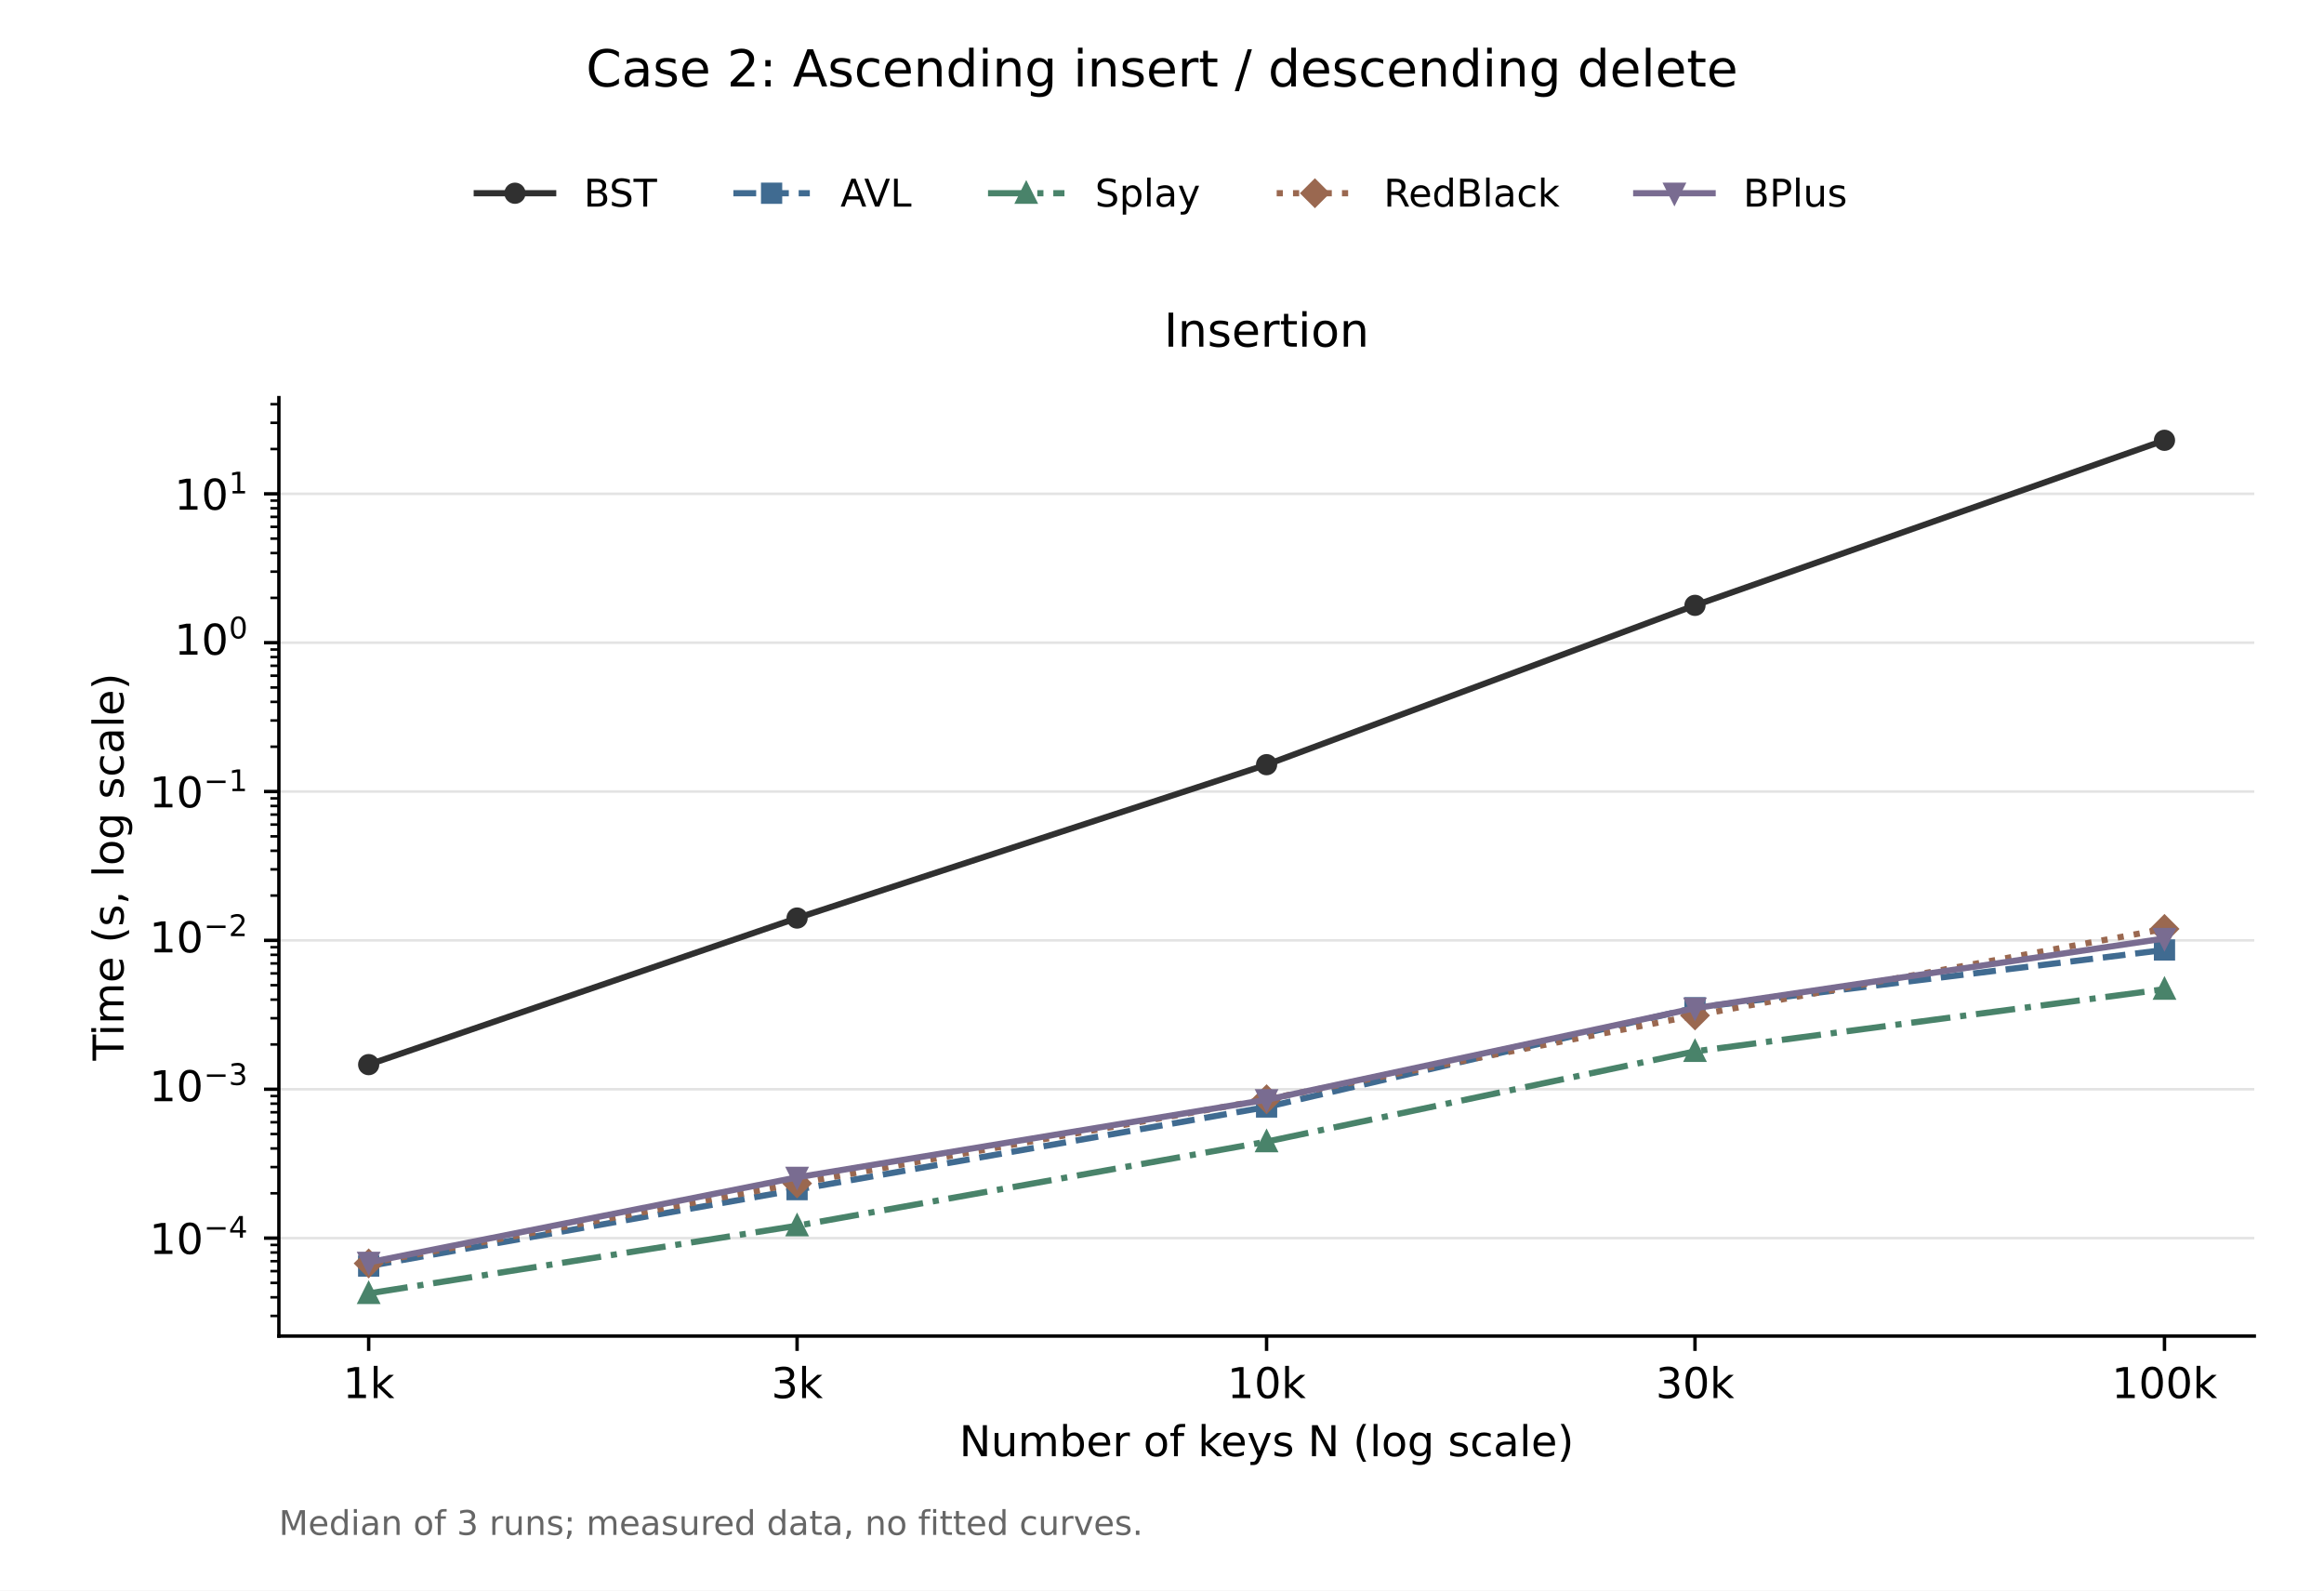
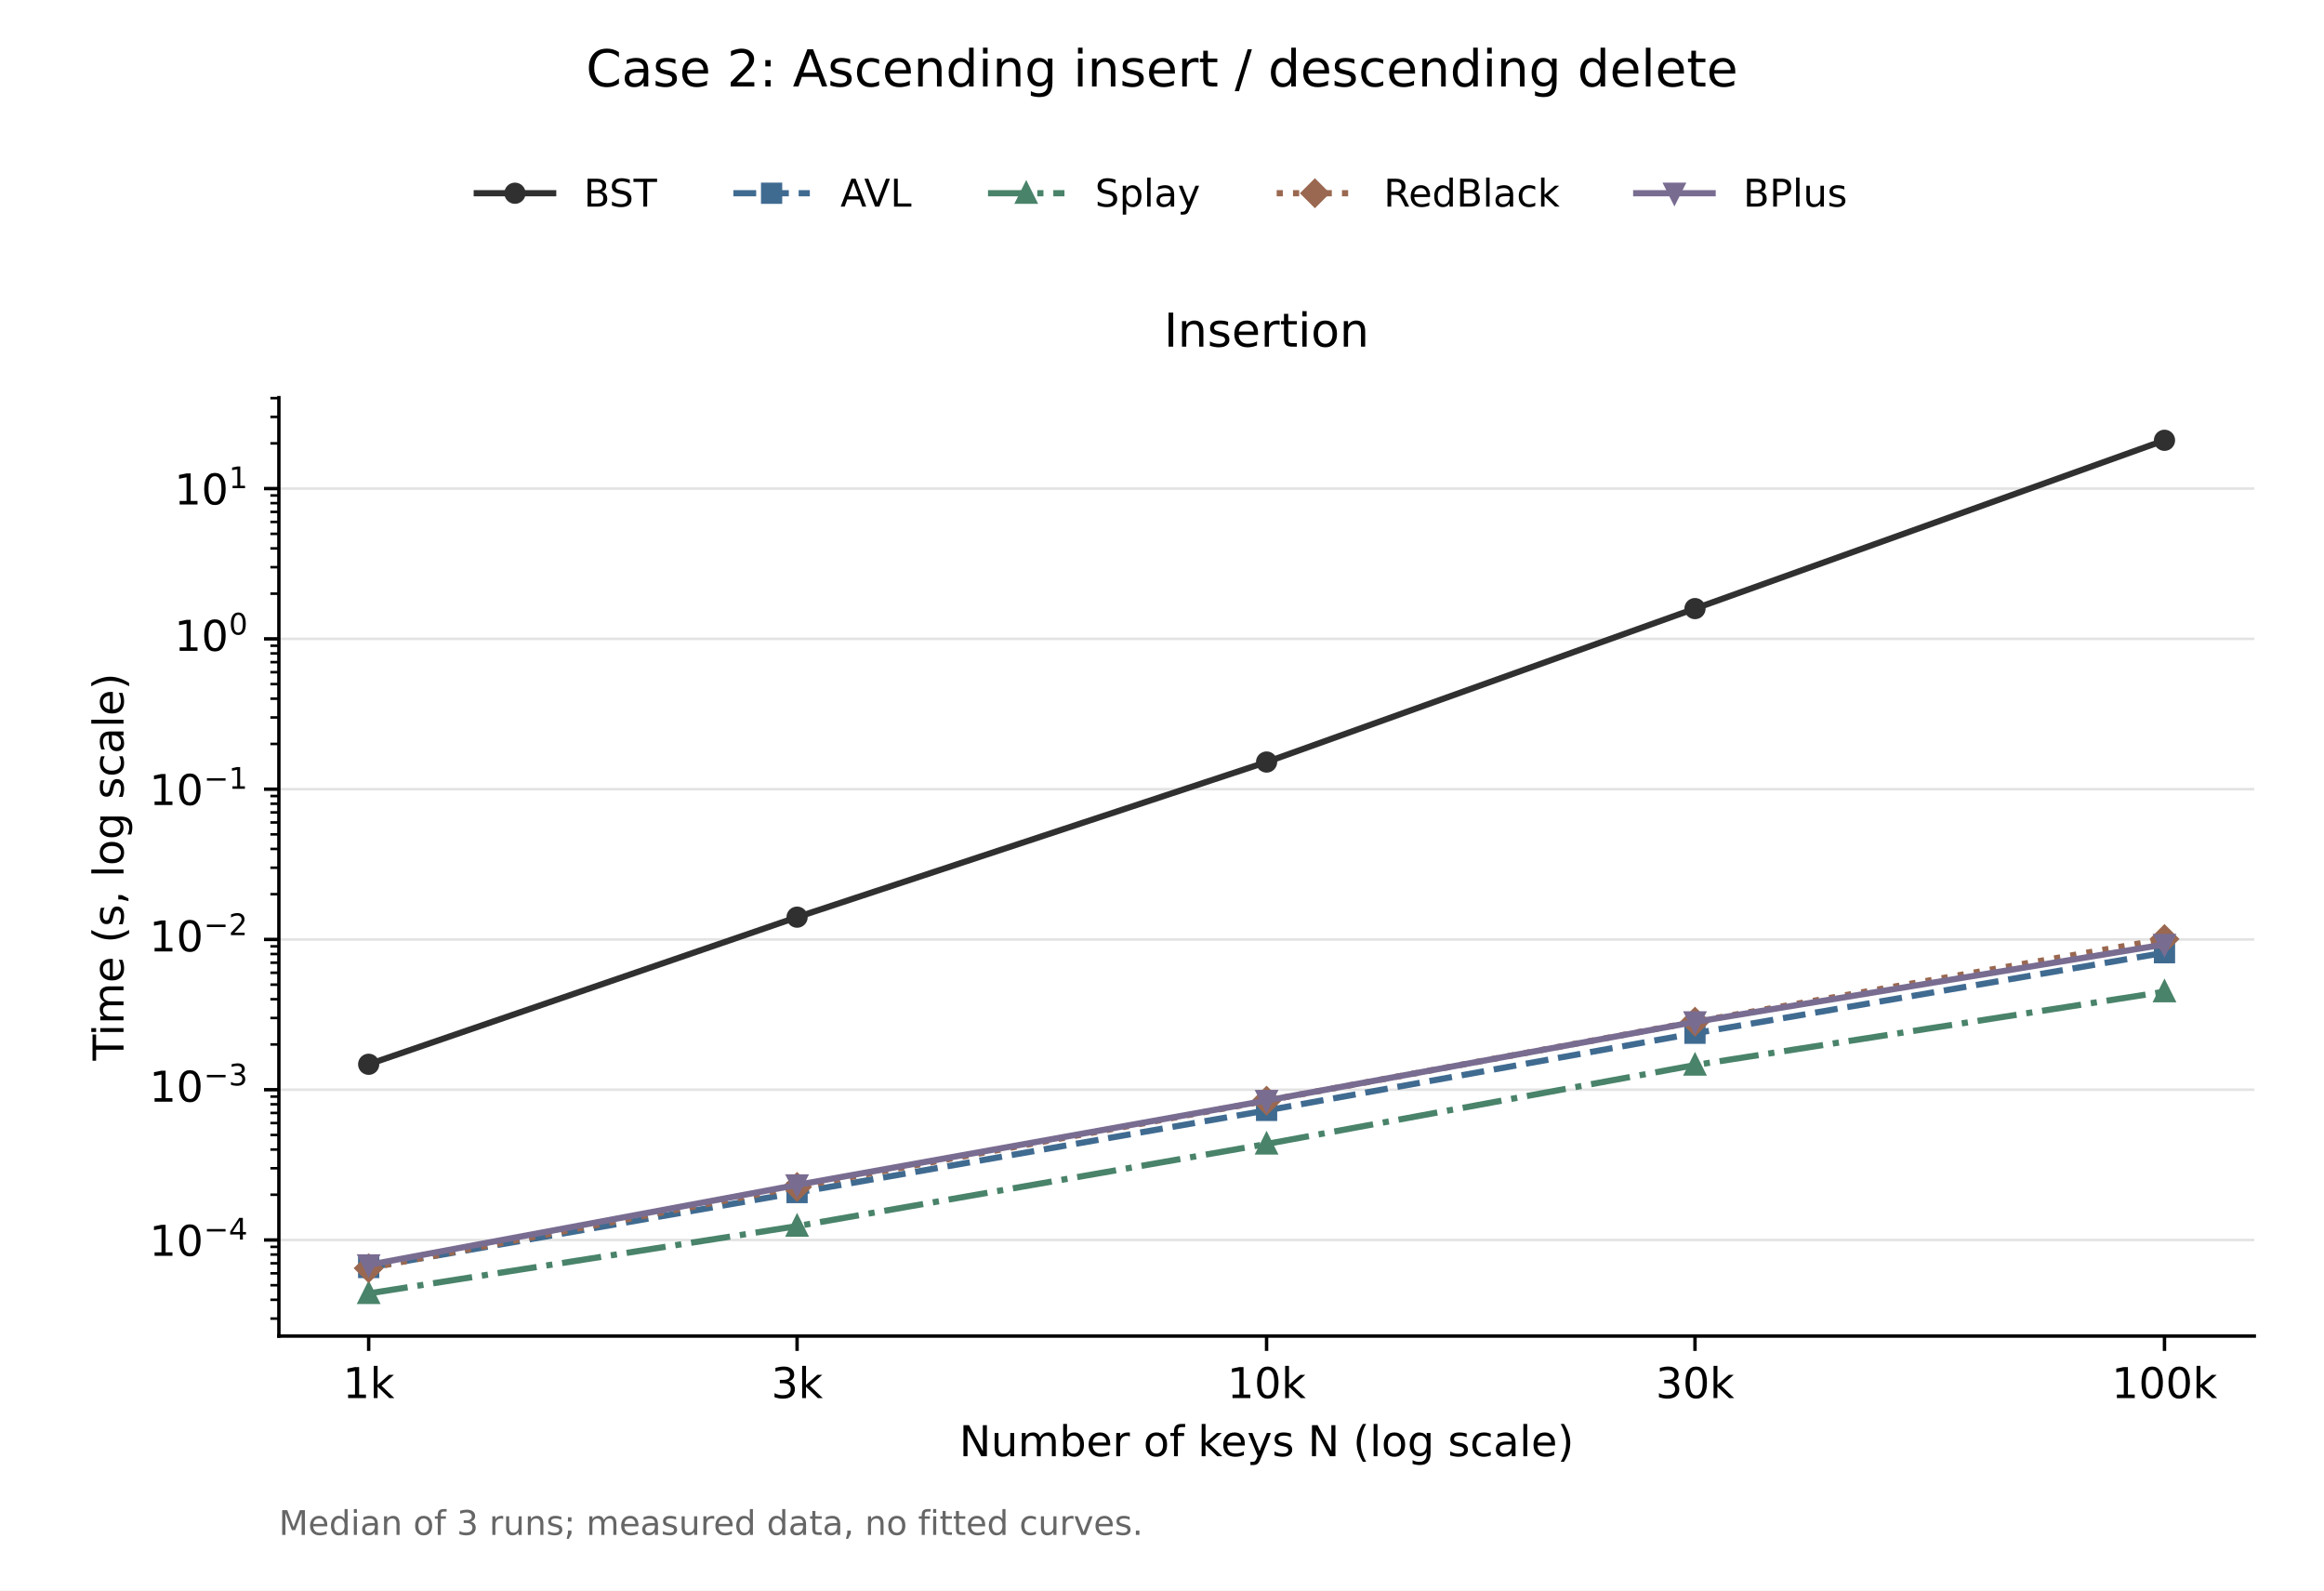
<svg xmlns="http://www.w3.org/2000/svg" xmlns:xlink="http://www.w3.org/1999/xlink" width="547.2pt" height="374.4pt" viewBox="0 0 547.2 374.4" version="1.1">
  <defs>
    <style type="text/css">*{stroke-linejoin: round; stroke-linecap: butt}</style>
  </defs>
  <g id="figure_1">
    <g id="patch_1">
      <path d="M 0 374.4 L 547.2 374.4 L 547.2 0 L 0 0 z " style="fill: #ffffff" />
    </g>
    <g id="axes_1">
      <g id="patch_2">
        <path d="M 65.664 314.496 L 530.784 314.496 L 530.784 93.6 L 65.664 93.6 z " style="fill: #ffffff" />
      </g>
      <g id="matplotlib.axis_1">
        <g id="xtick_1">
          <g id="line2d_1">
            <defs>
-               <path id="m847fe8f1ed" d="M 0 0 L 0 3.5 " style="stroke: #000000; stroke-width: 0.8" />
+               <path id="ma09d6849d0" d="M 0 0 L 0 3.5 " style="stroke: #000000; stroke-width: 0.8" />
            </defs>
            <g>
-               <use xlink:href="#m847fe8f1ed" x="86.806" y="314.496" style="stroke: #000000; stroke-width: 0.8" />
+               <use xlink:href="#ma09d6849d0" x="86.806" y="314.496" style="stroke: #000000; stroke-width: 0.8" />
            </g>
          </g>
          <g id="text_1">
            <text style="font-size: 10px; font-family: 'DejaVu Sans'; text-anchor: middle" x="86.806" y="329.094" transform="rotate(-0 86.80582 329.0944)">1k</text>
          </g>
        </g>
        <g id="xtick_2">
          <g id="line2d_2">
            <g>
-               <use xlink:href="#m847fe8f1ed" x="187.678" y="314.496" style="stroke: #000000; stroke-width: 0.8" />
+               <use xlink:href="#ma09d6849d0" x="187.678" y="314.496" style="stroke: #000000; stroke-width: 0.8" />
            </g>
          </g>
          <g id="text_2">
            <text style="font-size: 10px; font-family: 'DejaVu Sans'; text-anchor: middle" x="187.678" y="329.094" transform="rotate(-0 187.6779 329.0944)">3k</text>
          </g>
        </g>
        <g id="xtick_3">
          <g id="line2d_3">
            <g>
-               <use xlink:href="#m847fe8f1ed" x="298.224" y="314.496" style="stroke: #000000; stroke-width: 0.8" />
+               <use xlink:href="#ma09d6849d0" x="298.224" y="314.496" style="stroke: #000000; stroke-width: 0.8" />
            </g>
          </g>
          <g id="text_3">
            <text style="font-size: 10px; font-family: 'DejaVu Sans'; text-anchor: middle" x="298.224" y="329.094" transform="rotate(-0 298.224 329.0944)">10k</text>
          </g>
        </g>
        <g id="xtick_4">
          <g id="line2d_4">
            <g>
-               <use xlink:href="#m847fe8f1ed" x="399.096" y="314.496" style="stroke: #000000; stroke-width: 0.8" />
+               <use xlink:href="#ma09d6849d0" x="399.096" y="314.496" style="stroke: #000000; stroke-width: 0.8" />
            </g>
          </g>
          <g id="text_4">
            <text style="font-size: 10px; font-family: 'DejaVu Sans'; text-anchor: middle" x="399.096" y="329.094" transform="rotate(-0 399.0961 329.0944)">30k</text>
          </g>
        </g>
        <g id="xtick_5">
          <g id="line2d_5">
            <g>
-               <use xlink:href="#m847fe8f1ed" x="509.642" y="314.496" style="stroke: #000000; stroke-width: 0.8" />
+               <use xlink:href="#ma09d6849d0" x="509.642" y="314.496" style="stroke: #000000; stroke-width: 0.8" />
            </g>
          </g>
          <g id="text_5">
            <text style="font-size: 10px; font-family: 'DejaVu Sans'; text-anchor: middle" x="509.642" y="329.094" transform="rotate(-0 509.6422 329.0944)">100k</text>
          </g>
        </g>
        <g id="text_6">
          <text style="font-size: 10px; font-family: 'DejaVu Sans'; text-anchor: middle" x="298.224" y="342.773" transform="rotate(-0 298.224 342.7726)">Number of keys N (log scale)</text>
        </g>
      </g>
      <g id="matplotlib.axis_2">
        <g id="ytick_1">
          <g id="line2d_6">
-             <path d="M 65.664 291.434 L 530.784 291.434 " clip-path="url(#p0515966398)" style="fill: none; stroke: #e3e3e3; stroke-width: 0.6; stroke-linecap: square" />
+             <path d="M 65.664 291.878 L 530.784 291.878 " clip-path="url(#pea68ea843a)" style="fill: none; stroke: #e3e3e3; stroke-width: 0.6; stroke-linecap: square" />
          </g>
          <g id="line2d_7">
            <defs>
-               <path id="m0c863d8c57" d="M 0 0 L -3.5 0 " style="stroke: #000000; stroke-width: 0.8" />
+               <path id="m841999e5d5" d="M 0 0 L -3.5 0 " style="stroke: #000000; stroke-width: 0.8" />
            </defs>
            <g>
-               <use xlink:href="#m0c863d8c57" x="65.664" y="291.434" style="stroke: #000000; stroke-width: 0.8" />
+               <use xlink:href="#m841999e5d5" x="65.664" y="291.878" style="stroke: #000000; stroke-width: 0.8" />
            </g>
          </g>
          <g id="text_7">
-             <g transform="translate(35.164 295.2336)">
+             <g transform="translate(35.164 295.677)">
              <text>
                <tspan x="0" y="-0.064" style="font-size: 10px; font-family: 'DejaVu Sans'">1</tspan>
                <tspan x="6.362" y="-0.064" style="font-size: 10px; font-family: 'DejaVu Sans'">0</tspan>
                <tspan x="12.82" y="-3.892" style="font-size: 7px; font-family: 'DejaVu Sans'">−</tspan>
                <tspan x="18.686" y="-3.892" style="font-size: 7px; font-family: 'DejaVu Sans'">4</tspan>
              </text>
            </g>
          </g>
        </g>
        <g id="ytick_2">
          <g id="line2d_8">
-             <path d="M 65.664 256.396 L 530.784 256.396 " clip-path="url(#p0515966398)" style="fill: none; stroke: #e3e3e3; stroke-width: 0.6; stroke-linecap: square" />
+             <path d="M 65.664 256.504 L 530.784 256.504 " clip-path="url(#pea68ea843a)" style="fill: none; stroke: #e3e3e3; stroke-width: 0.6; stroke-linecap: square" />
          </g>
          <g id="line2d_9">
            <g>
-               <use xlink:href="#m0c863d8c57" x="65.664" y="256.396" style="stroke: #000000; stroke-width: 0.8" />
+               <use xlink:href="#m841999e5d5" x="65.664" y="256.504" style="stroke: #000000; stroke-width: 0.8" />
            </g>
          </g>
          <g id="text_8">
-             <g transform="translate(35.164 260.1947)">
+             <g transform="translate(35.164 260.3033)">
              <text>
                <tspan x="0" y="-0.977" style="font-size: 10px; font-family: 'DejaVu Sans'">1</tspan>
                <tspan x="6.362" y="-0.977" style="font-size: 10px; font-family: 'DejaVu Sans'">0</tspan>
                <tspan x="12.82" y="-4.805" style="font-size: 7px; font-family: 'DejaVu Sans'">−</tspan>
                <tspan x="18.686" y="-4.805" style="font-size: 7px; font-family: 'DejaVu Sans'">3</tspan>
              </text>
            </g>
          </g>
        </g>
        <g id="ytick_3">
          <g id="line2d_10">
-             <path d="M 65.664 221.357 L 530.784 221.357 " clip-path="url(#p0515966398)" style="fill: none; stroke: #e3e3e3; stroke-width: 0.6; stroke-linecap: square" />
+             <path d="M 65.664 221.13 L 530.784 221.13 " clip-path="url(#pea68ea843a)" style="fill: none; stroke: #e3e3e3; stroke-width: 0.6; stroke-linecap: square" />
          </g>
          <g id="line2d_11">
            <g>
-               <use xlink:href="#m0c863d8c57" x="65.664" y="221.357" style="stroke: #000000; stroke-width: 0.8" />
+               <use xlink:href="#m841999e5d5" x="65.664" y="221.13" style="stroke: #000000; stroke-width: 0.8" />
            </g>
          </g>
          <g id="text_9">
-             <g transform="translate(35.164 225.1558)">
+             <g transform="translate(35.164 224.9296)">
              <text>
                <tspan x="0" y="-0.977" style="font-size: 10px; font-family: 'DejaVu Sans'">1</tspan>
                <tspan x="6.362" y="-0.977" style="font-size: 10px; font-family: 'DejaVu Sans'">0</tspan>
                <tspan x="12.82" y="-4.805" style="font-size: 7px; font-family: 'DejaVu Sans'">−</tspan>
                <tspan x="18.686" y="-4.805" style="font-size: 7px; font-family: 'DejaVu Sans'">2</tspan>
              </text>
            </g>
          </g>
        </g>
        <g id="ytick_4">
          <g id="line2d_12">
-             <path d="M 65.664 186.318 L 530.784 186.318 " clip-path="url(#p0515966398)" style="fill: none; stroke: #e3e3e3; stroke-width: 0.6; stroke-linecap: square" />
+             <path d="M 65.664 185.757 L 530.784 185.757 " clip-path="url(#pea68ea843a)" style="fill: none; stroke: #e3e3e3; stroke-width: 0.6; stroke-linecap: square" />
          </g>
          <g id="line2d_13">
            <g>
-               <use xlink:href="#m0c863d8c57" x="65.664" y="186.318" style="stroke: #000000; stroke-width: 0.8" />
+               <use xlink:href="#m841999e5d5" x="65.664" y="185.757" style="stroke: #000000; stroke-width: 0.8" />
            </g>
          </g>
          <g id="text_10">
-             <g transform="translate(35.164 190.1169)">
+             <g transform="translate(35.164 189.5558)">
              <text>
                <tspan x="0" y="-0.064" style="font-size: 10px; font-family: 'DejaVu Sans'">1</tspan>
                <tspan x="6.362" y="-0.064" style="font-size: 10px; font-family: 'DejaVu Sans'">0</tspan>
                <tspan x="12.82" y="-3.892" style="font-size: 7px; font-family: 'DejaVu Sans'">−</tspan>
                <tspan x="18.686" y="-3.892" style="font-size: 7px; font-family: 'DejaVu Sans'">1</tspan>
              </text>
            </g>
          </g>
        </g>
        <g id="ytick_5">
          <g id="line2d_14">
-             <path d="M 65.664 151.279 L 530.784 151.279 " clip-path="url(#p0515966398)" style="fill: none; stroke: #e3e3e3; stroke-width: 0.6; stroke-linecap: square" />
+             <path d="M 65.664 150.383 L 530.784 150.383 " clip-path="url(#pea68ea843a)" style="fill: none; stroke: #e3e3e3; stroke-width: 0.6; stroke-linecap: square" />
          </g>
          <g id="line2d_15">
            <g>
-               <use xlink:href="#m0c863d8c57" x="65.664" y="151.279" style="stroke: #000000; stroke-width: 0.8" />
+               <use xlink:href="#m841999e5d5" x="65.664" y="150.383" style="stroke: #000000; stroke-width: 0.8" />
            </g>
          </g>
          <g id="text_11">
-             <g transform="translate(41.064 155.078)">
+             <g transform="translate(41.064 154.1821)">
              <text>
                <tspan x="0" y="-0.977" style="font-size: 10px; font-family: 'DejaVu Sans'">1</tspan>
                <tspan x="6.362" y="-0.977" style="font-size: 10px; font-family: 'DejaVu Sans'">0</tspan>
                <tspan x="12.82" y="-4.805" style="font-size: 7px; font-family: 'DejaVu Sans'">0</tspan>
              </text>
            </g>
          </g>
        </g>
        <g id="ytick_6">
          <g id="line2d_16">
-             <path d="M 65.664 116.24 L 530.784 116.24 " clip-path="url(#p0515966398)" style="fill: none; stroke: #e3e3e3; stroke-width: 0.6; stroke-linecap: square" />
+             <path d="M 65.664 115.009 L 530.784 115.009 " clip-path="url(#pea68ea843a)" style="fill: none; stroke: #e3e3e3; stroke-width: 0.6; stroke-linecap: square" />
          </g>
          <g id="line2d_17">
            <g>
-               <use xlink:href="#m0c863d8c57" x="65.664" y="116.24" style="stroke: #000000; stroke-width: 0.8" />
+               <use xlink:href="#m841999e5d5" x="65.664" y="115.009" style="stroke: #000000; stroke-width: 0.8" />
            </g>
          </g>
          <g id="text_12">
-             <g transform="translate(41.064 120.0391)">
+             <g transform="translate(41.064 118.8084)">
              <text>
                <tspan x="0" y="-0.064" style="font-size: 10px; font-family: 'DejaVu Sans'">1</tspan>
                <tspan x="6.362" y="-0.064" style="font-size: 10px; font-family: 'DejaVu Sans'">0</tspan>
                <tspan x="12.82" y="-3.892" style="font-size: 7px; font-family: 'DejaVu Sans'">1</tspan>
              </text>
            </g>
          </g>
        </g>
        <g id="ytick_7">
          <g id="line2d_18">
            <defs>
-               <path id="md6a2493422" d="M 0 0 L -2 0 " style="stroke: #000000; stroke-width: 0.6" />
+               <path id="meb2848b8a4" d="M 0 0 L -2 0 " style="stroke: #000000; stroke-width: 0.6" />
            </defs>
            <g>
-               <use xlink:href="#md6a2493422" x="65.664" y="309.756" style="stroke: #000000; stroke-width: 0.6" />
+               <use xlink:href="#meb2848b8a4" x="65.664" y="310.374" style="stroke: #000000; stroke-width: 0.6" />
            </g>
          </g>
        </g>
        <g id="ytick_8">
          <g id="line2d_19">
            <g>
-               <use xlink:href="#md6a2493422" x="65.664" y="305.378" style="stroke: #000000; stroke-width: 0.6" />
+               <use xlink:href="#meb2848b8a4" x="65.664" y="305.954" style="stroke: #000000; stroke-width: 0.6" />
            </g>
          </g>
        </g>
        <g id="ytick_9">
          <g id="line2d_20">
            <g>
-               <use xlink:href="#md6a2493422" x="65.664" y="301.982" style="stroke: #000000; stroke-width: 0.6" />
+               <use xlink:href="#meb2848b8a4" x="65.664" y="302.526" style="stroke: #000000; stroke-width: 0.6" />
            </g>
          </g>
        </g>
        <g id="ytick_10">
          <g id="line2d_21">
            <g>
-               <use xlink:href="#md6a2493422" x="65.664" y="299.208" style="stroke: #000000; stroke-width: 0.6" />
+               <use xlink:href="#meb2848b8a4" x="65.664" y="299.725" style="stroke: #000000; stroke-width: 0.6" />
            </g>
          </g>
        </g>
        <g id="ytick_11">
          <g id="line2d_22">
            <g>
-               <use xlink:href="#md6a2493422" x="65.664" y="296.862" style="stroke: #000000; stroke-width: 0.6" />
+               <use xlink:href="#meb2848b8a4" x="65.664" y="297.357" style="stroke: #000000; stroke-width: 0.6" />
            </g>
          </g>
        </g>
        <g id="ytick_12">
          <g id="line2d_23">
            <g>
-               <use xlink:href="#md6a2493422" x="65.664" y="294.83" style="stroke: #000000; stroke-width: 0.6" />
+               <use xlink:href="#meb2848b8a4" x="65.664" y="295.306" style="stroke: #000000; stroke-width: 0.6" />
            </g>
          </g>
        </g>
        <g id="ytick_13">
          <g id="line2d_24">
            <g>
-               <use xlink:href="#md6a2493422" x="65.664" y="293.038" style="stroke: #000000; stroke-width: 0.6" />
+               <use xlink:href="#meb2848b8a4" x="65.664" y="293.496" style="stroke: #000000; stroke-width: 0.6" />
            </g>
          </g>
        </g>
        <g id="ytick_14">
          <g id="line2d_25">
            <g>
-               <use xlink:href="#md6a2493422" x="65.664" y="280.887" style="stroke: #000000; stroke-width: 0.6" />
+               <use xlink:href="#meb2848b8a4" x="65.664" y="281.229" style="stroke: #000000; stroke-width: 0.6" />
            </g>
          </g>
        </g>
        <g id="ytick_15">
          <g id="line2d_26">
            <g>
-               <use xlink:href="#md6a2493422" x="65.664" y="274.717" style="stroke: #000000; stroke-width: 0.6" />
+               <use xlink:href="#meb2848b8a4" x="65.664" y="275" style="stroke: #000000; stroke-width: 0.6" />
            </g>
          </g>
        </g>
        <g id="ytick_16">
          <g id="line2d_27">
            <g>
-               <use xlink:href="#md6a2493422" x="65.664" y="270.339" style="stroke: #000000; stroke-width: 0.6" />
+               <use xlink:href="#meb2848b8a4" x="65.664" y="270.581" style="stroke: #000000; stroke-width: 0.6" />
            </g>
          </g>
        </g>
        <g id="ytick_17">
          <g id="line2d_28">
            <g>
-               <use xlink:href="#md6a2493422" x="65.664" y="266.943" style="stroke: #000000; stroke-width: 0.6" />
+               <use xlink:href="#meb2848b8a4" x="65.664" y="267.153" style="stroke: #000000; stroke-width: 0.6" />
            </g>
          </g>
        </g>
        <g id="ytick_18">
          <g id="line2d_29">
            <g>
-               <use xlink:href="#md6a2493422" x="65.664" y="264.169" style="stroke: #000000; stroke-width: 0.6" />
+               <use xlink:href="#meb2848b8a4" x="65.664" y="264.352" style="stroke: #000000; stroke-width: 0.6" />
            </g>
          </g>
        </g>
        <g id="ytick_19">
          <g id="line2d_30">
            <g>
-               <use xlink:href="#md6a2493422" x="65.664" y="261.823" style="stroke: #000000; stroke-width: 0.6" />
+               <use xlink:href="#meb2848b8a4" x="65.664" y="261.983" style="stroke: #000000; stroke-width: 0.6" />
            </g>
          </g>
        </g>
        <g id="ytick_20">
          <g id="line2d_31">
            <g>
-               <use xlink:href="#md6a2493422" x="65.664" y="259.791" style="stroke: #000000; stroke-width: 0.6" />
+               <use xlink:href="#meb2848b8a4" x="65.664" y="259.932" style="stroke: #000000; stroke-width: 0.6" />
            </g>
          </g>
        </g>
        <g id="ytick_21">
          <g id="line2d_32">
            <g>
-               <use xlink:href="#md6a2493422" x="65.664" y="257.999" style="stroke: #000000; stroke-width: 0.6" />
+               <use xlink:href="#meb2848b8a4" x="65.664" y="258.123" style="stroke: #000000; stroke-width: 0.6" />
            </g>
          </g>
        </g>
        <g id="ytick_22">
          <g id="line2d_33">
            <g>
-               <use xlink:href="#md6a2493422" x="65.664" y="245.848" style="stroke: #000000; stroke-width: 0.6" />
+               <use xlink:href="#meb2848b8a4" x="65.664" y="245.855" style="stroke: #000000; stroke-width: 0.6" />
            </g>
          </g>
        </g>
        <g id="ytick_23">
          <g id="line2d_34">
            <g>
-               <use xlink:href="#md6a2493422" x="65.664" y="239.678" style="stroke: #000000; stroke-width: 0.6" />
+               <use xlink:href="#meb2848b8a4" x="65.664" y="239.626" style="stroke: #000000; stroke-width: 0.6" />
            </g>
          </g>
        </g>
        <g id="ytick_24">
          <g id="line2d_35">
            <g>
-               <use xlink:href="#md6a2493422" x="65.664" y="235.3" style="stroke: #000000; stroke-width: 0.6" />
+               <use xlink:href="#meb2848b8a4" x="65.664" y="235.207" style="stroke: #000000; stroke-width: 0.6" />
            </g>
          </g>
        </g>
        <g id="ytick_25">
          <g id="line2d_36">
            <g>
-               <use xlink:href="#md6a2493422" x="65.664" y="231.904" style="stroke: #000000; stroke-width: 0.6" />
+               <use xlink:href="#meb2848b8a4" x="65.664" y="231.779" style="stroke: #000000; stroke-width: 0.6" />
            </g>
          </g>
        </g>
        <g id="ytick_26">
          <g id="line2d_37">
            <g>
-               <use xlink:href="#md6a2493422" x="65.664" y="229.13" style="stroke: #000000; stroke-width: 0.6" />
+               <use xlink:href="#meb2848b8a4" x="65.664" y="228.978" style="stroke: #000000; stroke-width: 0.6" />
            </g>
          </g>
        </g>
        <g id="ytick_27">
          <g id="line2d_38">
            <g>
-               <use xlink:href="#md6a2493422" x="65.664" y="226.784" style="stroke: #000000; stroke-width: 0.6" />
+               <use xlink:href="#meb2848b8a4" x="65.664" y="226.61" style="stroke: #000000; stroke-width: 0.6" />
            </g>
          </g>
        </g>
        <g id="ytick_28">
          <g id="line2d_39">
            <g>
-               <use xlink:href="#md6a2493422" x="65.664" y="224.752" style="stroke: #000000; stroke-width: 0.6" />
+               <use xlink:href="#meb2848b8a4" x="65.664" y="224.558" style="stroke: #000000; stroke-width: 0.6" />
            </g>
          </g>
        </g>
        <g id="ytick_29">
          <g id="line2d_40">
            <g>
-               <use xlink:href="#md6a2493422" x="65.664" y="222.96" style="stroke: #000000; stroke-width: 0.6" />
+               <use xlink:href="#meb2848b8a4" x="65.664" y="222.749" style="stroke: #000000; stroke-width: 0.6" />
            </g>
          </g>
        </g>
        <g id="ytick_30">
          <g id="line2d_41">
            <g>
-               <use xlink:href="#md6a2493422" x="65.664" y="210.809" style="stroke: #000000; stroke-width: 0.6" />
+               <use xlink:href="#meb2848b8a4" x="65.664" y="210.482" style="stroke: #000000; stroke-width: 0.6" />
            </g>
          </g>
        </g>
        <g id="ytick_31">
          <g id="line2d_42">
            <g>
-               <use xlink:href="#md6a2493422" x="65.664" y="204.639" style="stroke: #000000; stroke-width: 0.6" />
+               <use xlink:href="#meb2848b8a4" x="65.664" y="204.253" style="stroke: #000000; stroke-width: 0.6" />
            </g>
          </g>
        </g>
        <g id="ytick_32">
          <g id="line2d_43">
            <g>
-               <use xlink:href="#md6a2493422" x="65.664" y="200.261" style="stroke: #000000; stroke-width: 0.6" />
+               <use xlink:href="#meb2848b8a4" x="65.664" y="199.833" style="stroke: #000000; stroke-width: 0.6" />
            </g>
          </g>
        </g>
        <g id="ytick_33">
          <g id="line2d_44">
            <g>
-               <use xlink:href="#md6a2493422" x="65.664" y="196.865" style="stroke: #000000; stroke-width: 0.6" />
+               <use xlink:href="#meb2848b8a4" x="65.664" y="196.405" style="stroke: #000000; stroke-width: 0.6" />
            </g>
          </g>
        </g>
        <g id="ytick_34">
          <g id="line2d_45">
            <g>
-               <use xlink:href="#md6a2493422" x="65.664" y="194.091" style="stroke: #000000; stroke-width: 0.6" />
+               <use xlink:href="#meb2848b8a4" x="65.664" y="193.604" style="stroke: #000000; stroke-width: 0.6" />
            </g>
          </g>
        </g>
        <g id="ytick_35">
          <g id="line2d_46">
            <g>
-               <use xlink:href="#md6a2493422" x="65.664" y="191.745" style="stroke: #000000; stroke-width: 0.6" />
+               <use xlink:href="#meb2848b8a4" x="65.664" y="191.236" style="stroke: #000000; stroke-width: 0.6" />
            </g>
          </g>
        </g>
        <g id="ytick_36">
          <g id="line2d_47">
            <g>
-               <use xlink:href="#md6a2493422" x="65.664" y="189.713" style="stroke: #000000; stroke-width: 0.6" />
+               <use xlink:href="#meb2848b8a4" x="65.664" y="189.185" style="stroke: #000000; stroke-width: 0.6" />
            </g>
          </g>
        </g>
        <g id="ytick_37">
          <g id="line2d_48">
            <g>
-               <use xlink:href="#md6a2493422" x="65.664" y="187.921" style="stroke: #000000; stroke-width: 0.6" />
+               <use xlink:href="#meb2848b8a4" x="65.664" y="187.375" style="stroke: #000000; stroke-width: 0.6" />
            </g>
          </g>
        </g>
        <g id="ytick_38">
          <g id="line2d_49">
            <g>
-               <use xlink:href="#md6a2493422" x="65.664" y="175.77" style="stroke: #000000; stroke-width: 0.6" />
+               <use xlink:href="#meb2848b8a4" x="65.664" y="175.108" style="stroke: #000000; stroke-width: 0.6" />
            </g>
          </g>
        </g>
        <g id="ytick_39">
          <g id="line2d_50">
            <g>
-               <use xlink:href="#md6a2493422" x="65.664" y="169.6" style="stroke: #000000; stroke-width: 0.6" />
+               <use xlink:href="#meb2848b8a4" x="65.664" y="168.879" style="stroke: #000000; stroke-width: 0.6" />
            </g>
          </g>
        </g>
        <g id="ytick_40">
          <g id="line2d_51">
            <g>
-               <use xlink:href="#md6a2493422" x="65.664" y="165.222" style="stroke: #000000; stroke-width: 0.6" />
+               <use xlink:href="#meb2848b8a4" x="65.664" y="164.46" style="stroke: #000000; stroke-width: 0.6" />
            </g>
          </g>
        </g>
        <g id="ytick_41">
          <g id="line2d_52">
            <g>
-               <use xlink:href="#md6a2493422" x="65.664" y="161.827" style="stroke: #000000; stroke-width: 0.6" />
+               <use xlink:href="#meb2848b8a4" x="65.664" y="161.031" style="stroke: #000000; stroke-width: 0.6" />
            </g>
          </g>
        </g>
        <g id="ytick_42">
          <g id="line2d_53">
            <g>
-               <use xlink:href="#md6a2493422" x="65.664" y="159.052" style="stroke: #000000; stroke-width: 0.6" />
+               <use xlink:href="#meb2848b8a4" x="65.664" y="158.231" style="stroke: #000000; stroke-width: 0.6" />
            </g>
          </g>
        </g>
        <g id="ytick_43">
          <g id="line2d_54">
            <g>
-               <use xlink:href="#md6a2493422" x="65.664" y="156.706" style="stroke: #000000; stroke-width: 0.6" />
+               <use xlink:href="#meb2848b8a4" x="65.664" y="155.862" style="stroke: #000000; stroke-width: 0.6" />
            </g>
          </g>
        </g>
        <g id="ytick_44">
          <g id="line2d_55">
            <g>
-               <use xlink:href="#md6a2493422" x="65.664" y="154.674" style="stroke: #000000; stroke-width: 0.6" />
+               <use xlink:href="#meb2848b8a4" x="65.664" y="153.811" style="stroke: #000000; stroke-width: 0.6" />
            </g>
          </g>
        </g>
        <g id="ytick_45">
          <g id="line2d_56">
            <g>
-               <use xlink:href="#md6a2493422" x="65.664" y="152.882" style="stroke: #000000; stroke-width: 0.6" />
+               <use xlink:href="#meb2848b8a4" x="65.664" y="152.002" style="stroke: #000000; stroke-width: 0.6" />
            </g>
          </g>
        </g>
        <g id="ytick_46">
          <g id="line2d_57">
            <g>
-               <use xlink:href="#md6a2493422" x="65.664" y="140.731" style="stroke: #000000; stroke-width: 0.6" />
+               <use xlink:href="#meb2848b8a4" x="65.664" y="139.734" style="stroke: #000000; stroke-width: 0.6" />
            </g>
          </g>
        </g>
        <g id="ytick_47">
          <g id="line2d_58">
            <g>
-               <use xlink:href="#md6a2493422" x="65.664" y="134.561" style="stroke: #000000; stroke-width: 0.6" />
+               <use xlink:href="#meb2848b8a4" x="65.664" y="133.505" style="stroke: #000000; stroke-width: 0.6" />
            </g>
          </g>
        </g>
        <g id="ytick_48">
          <g id="line2d_59">
            <g>
-               <use xlink:href="#md6a2493422" x="65.664" y="130.183" style="stroke: #000000; stroke-width: 0.6" />
+               <use xlink:href="#meb2848b8a4" x="65.664" y="129.086" style="stroke: #000000; stroke-width: 0.6" />
            </g>
          </g>
        </g>
        <g id="ytick_49">
          <g id="line2d_60">
            <g>
-               <use xlink:href="#md6a2493422" x="65.664" y="126.788" style="stroke: #000000; stroke-width: 0.6" />
+               <use xlink:href="#meb2848b8a4" x="65.664" y="125.658" style="stroke: #000000; stroke-width: 0.6" />
            </g>
          </g>
        </g>
        <g id="ytick_50">
          <g id="line2d_61">
            <g>
-               <use xlink:href="#md6a2493422" x="65.664" y="124.013" style="stroke: #000000; stroke-width: 0.6" />
+               <use xlink:href="#meb2848b8a4" x="65.664" y="122.857" style="stroke: #000000; stroke-width: 0.6" />
            </g>
          </g>
        </g>
        <g id="ytick_51">
          <g id="line2d_62">
            <g>
-               <use xlink:href="#md6a2493422" x="65.664" y="121.667" style="stroke: #000000; stroke-width: 0.6" />
+               <use xlink:href="#meb2848b8a4" x="65.664" y="120.489" style="stroke: #000000; stroke-width: 0.6" />
            </g>
          </g>
        </g>
        <g id="ytick_52">
          <g id="line2d_63">
            <g>
-               <use xlink:href="#md6a2493422" x="65.664" y="119.635" style="stroke: #000000; stroke-width: 0.6" />
+               <use xlink:href="#meb2848b8a4" x="65.664" y="118.437" style="stroke: #000000; stroke-width: 0.6" />
            </g>
          </g>
        </g>
        <g id="ytick_53">
          <g id="line2d_64">
            <g>
-               <use xlink:href="#md6a2493422" x="65.664" y="117.843" style="stroke: #000000; stroke-width: 0.6" />
+               <use xlink:href="#meb2848b8a4" x="65.664" y="116.628" style="stroke: #000000; stroke-width: 0.6" />
            </g>
          </g>
        </g>
        <g id="ytick_54">
          <g id="line2d_65">
            <g>
-               <use xlink:href="#md6a2493422" x="65.664" y="105.692" style="stroke: #000000; stroke-width: 0.6" />
+               <use xlink:href="#meb2848b8a4" x="65.664" y="104.361" style="stroke: #000000; stroke-width: 0.6" />
            </g>
          </g>
        </g>
        <g id="ytick_55">
          <g id="line2d_66">
            <g>
-               <use xlink:href="#md6a2493422" x="65.664" y="99.522" style="stroke: #000000; stroke-width: 0.6" />
+               <use xlink:href="#meb2848b8a4" x="65.664" y="98.132" style="stroke: #000000; stroke-width: 0.6" />
            </g>
          </g>
        </g>
        <g id="ytick_56">
          <g id="line2d_67">
            <g>
-               <use xlink:href="#md6a2493422" x="65.664" y="95.144" style="stroke: #000000; stroke-width: 0.6" />
+               <use xlink:href="#meb2848b8a4" x="65.664" y="93.712" style="stroke: #000000; stroke-width: 0.6" />
            </g>
          </g>
        </g>
        <g id="text_13">
          <text style="font-size: 10px; font-family: 'DejaVu Sans'; text-anchor: middle" x="29.084" y="204.048" transform="rotate(-90 29.08431 204.048)">Time (s, log scale)</text>
        </g>
      </g>
      <g id="line2d_68">
-         <path d="M 86.806 250.6 L 187.678 216.099 L 298.224 179.996 L 399.096 142.496 L 509.642 103.641 " clip-path="url(#p0515966398)" style="fill: none; stroke: #303030; stroke-width: 1.45; stroke-linecap: square" />
+         <path d="M 86.806 250.52 L 187.678 215.892 L 298.224 179.374 L 399.096 143.257 L 509.642 103.641 " clip-path="url(#pea68ea843a)" style="fill: none; stroke: #303030; stroke-width: 1.45; stroke-linecap: square" />
        <defs>
-           <path id="mf82e4eeddf" d="M 0 2 C 0.53 2 1.039 1.789 1.414 1.414 C 1.789 1.039 2 0.53 2 0 C 2 -0.53 1.789 -1.039 1.414 -1.414 C 1.039 -1.789 0.53 -2 0 -2 C -0.53 -2 -1.039 -1.789 -1.414 -1.414 C -1.789 -1.039 -2 -0.53 -2 0 C -2 0.53 -1.789 1.039 -1.414 1.414 C -1.039 1.789 -0.53 2 0 2 z " style="stroke: #303030" />
+           <path id="m8b10f818bb" d="M 0 2 C 0.53 2 1.039 1.789 1.414 1.414 C 1.789 1.039 2 0.53 2 0 C 2 -0.53 1.789 -1.039 1.414 -1.414 C 1.039 -1.789 0.53 -2 0 -2 C -0.53 -2 -1.039 -1.789 -1.414 -1.414 C -1.789 -1.039 -2 -0.53 -2 0 C -2 0.53 -1.789 1.039 -1.414 1.414 C -1.039 1.789 -0.53 2 0 2 z " style="stroke: #303030" />
        </defs>
-         <g clip-path="url(#p0515966398)">
-           <use xlink:href="#mf82e4eeddf" x="86.806" y="250.6" style="fill: #303030; stroke: #303030" />
-           <use xlink:href="#mf82e4eeddf" x="187.678" y="216.099" style="fill: #303030; stroke: #303030" />
-           <use xlink:href="#mf82e4eeddf" x="298.224" y="179.996" style="fill: #303030; stroke: #303030" />
-           <use xlink:href="#mf82e4eeddf" x="399.096" y="142.496" style="fill: #303030; stroke: #303030" />
-           <use xlink:href="#mf82e4eeddf" x="509.642" y="103.641" style="fill: #303030; stroke: #303030" />
+         <g clip-path="url(#pea68ea843a)">
+           <use xlink:href="#m8b10f818bb" x="86.806" y="250.52" style="fill: #303030; stroke: #303030" />
+           <use xlink:href="#m8b10f818bb" x="187.678" y="215.892" style="fill: #303030; stroke: #303030" />
+           <use xlink:href="#m8b10f818bb" x="298.224" y="179.374" style="fill: #303030; stroke: #303030" />
+           <use xlink:href="#m8b10f818bb" x="399.096" y="143.257" style="fill: #303030; stroke: #303030" />
+           <use xlink:href="#m8b10f818bb" x="509.642" y="103.641" style="fill: #303030; stroke: #303030" />
        </g>
      </g>
      <g id="line2d_69">
-         <path d="M 86.806 298.013 L 187.678 280.029 L 298.224 260.574 L 399.096 237.218 L 509.642 223.608 " clip-path="url(#p0515966398)" style="fill: none; stroke-dasharray: 5.365,2.32; stroke-dashoffset: 0; stroke: #406b91; stroke-width: 1.45" />
+         <path d="M 86.806 298.355 L 187.678 280.716 L 298.224 261.377 L 399.096 243.213 L 509.642 224.26 " clip-path="url(#pea68ea843a)" style="fill: none; stroke-dasharray: 5.365,2.32; stroke-dashoffset: 0; stroke: #406b91; stroke-width: 1.45" />
        <defs>
-           <path id="m9431f01257" d="M -2 2 L 2 2 L 2 -2 L -2 -2 z " style="stroke: #406b91; stroke-linejoin: miter" />
+           <path id="m6631992dfd" d="M -2 2 L 2 2 L 2 -2 L -2 -2 z " style="stroke: #406b91; stroke-linejoin: miter" />
        </defs>
-         <g clip-path="url(#p0515966398)">
-           <use xlink:href="#m9431f01257" x="86.806" y="298.013" style="fill: #406b91; stroke: #406b91; stroke-linejoin: miter" />
-           <use xlink:href="#m9431f01257" x="187.678" y="280.029" style="fill: #406b91; stroke: #406b91; stroke-linejoin: miter" />
-           <use xlink:href="#m9431f01257" x="298.224" y="260.574" style="fill: #406b91; stroke: #406b91; stroke-linejoin: miter" />
-           <use xlink:href="#m9431f01257" x="399.096" y="237.218" style="fill: #406b91; stroke: #406b91; stroke-linejoin: miter" />
-           <use xlink:href="#m9431f01257" x="509.642" y="223.608" style="fill: #406b91; stroke: #406b91; stroke-linejoin: miter" />
+         <g clip-path="url(#pea68ea843a)">
+           <use xlink:href="#m6631992dfd" x="86.806" y="298.355" style="fill: #406b91; stroke: #406b91; stroke-linejoin: miter" />
+           <use xlink:href="#m6631992dfd" x="187.678" y="280.716" style="fill: #406b91; stroke: #406b91; stroke-linejoin: miter" />
+           <use xlink:href="#m6631992dfd" x="298.224" y="261.377" style="fill: #406b91; stroke: #406b91; stroke-linejoin: miter" />
+           <use xlink:href="#m6631992dfd" x="399.096" y="243.213" style="fill: #406b91; stroke: #406b91; stroke-linejoin: miter" />
+           <use xlink:href="#m6631992dfd" x="509.642" y="224.26" style="fill: #406b91; stroke: #406b91; stroke-linejoin: miter" />
        </g>
      </g>
      <g id="line2d_70">
-         <path d="M 86.806 304.455 L 187.678 288.521 L 298.224 268.73 L 399.096 247.481 L 509.642 232.844 " clip-path="url(#p0515966398)" style="fill: none; stroke-dasharray: 9.28,2.32,1.45,2.32; stroke-dashoffset: 0; stroke: #49836a; stroke-width: 1.45" />
+         <path d="M 86.806 304.455 L 187.678 288.61 L 298.224 269.278 L 399.096 250.702 L 509.642 233.434 " clip-path="url(#pea68ea843a)" style="fill: none; stroke-dasharray: 9.28,2.32,1.45,2.32; stroke-dashoffset: 0; stroke: #49836a; stroke-width: 1.45" />
        <defs>
-           <path id="me77ef563b0" d="M 0 -2 L -2 2 L 2 2 z " style="stroke: #49836a; stroke-linejoin: miter" />
+           <path id="mb420dc5d86" d="M 0 -2 L -2 2 L 2 2 z " style="stroke: #49836a; stroke-linejoin: miter" />
        </defs>
-         <g clip-path="url(#p0515966398)">
-           <use xlink:href="#me77ef563b0" x="86.806" y="304.455" style="fill: #49836a; stroke: #49836a; stroke-linejoin: miter" />
-           <use xlink:href="#me77ef563b0" x="187.678" y="288.521" style="fill: #49836a; stroke: #49836a; stroke-linejoin: miter" />
-           <use xlink:href="#me77ef563b0" x="298.224" y="268.73" style="fill: #49836a; stroke: #49836a; stroke-linejoin: miter" />
-           <use xlink:href="#me77ef563b0" x="399.096" y="247.481" style="fill: #49836a; stroke: #49836a; stroke-linejoin: miter" />
-           <use xlink:href="#me77ef563b0" x="509.642" y="232.844" style="fill: #49836a; stroke: #49836a; stroke-linejoin: miter" />
+         <g clip-path="url(#pea68ea843a)">
+           <use xlink:href="#mb420dc5d86" x="86.806" y="304.455" style="fill: #49836a; stroke: #49836a; stroke-linejoin: miter" />
+           <use xlink:href="#mb420dc5d86" x="187.678" y="288.61" style="fill: #49836a; stroke: #49836a; stroke-linejoin: miter" />
+           <use xlink:href="#mb420dc5d86" x="298.224" y="269.278" style="fill: #49836a; stroke: #49836a; stroke-linejoin: miter" />
+           <use xlink:href="#mb420dc5d86" x="399.096" y="250.702" style="fill: #49836a; stroke: #49836a; stroke-linejoin: miter" />
+           <use xlink:href="#mb420dc5d86" x="509.642" y="233.434" style="fill: #49836a; stroke: #49836a; stroke-linejoin: miter" />
        </g>
      </g>
      <g id="line2d_71">
-         <path d="M 86.806 297.393 L 187.678 278.563 L 298.224 258.749 L 399.096 239.025 L 509.642 218.657 " clip-path="url(#p0515966398)" style="fill: none; stroke-dasharray: 1.45,2.393; stroke-dashoffset: 0; stroke: #9a6850; stroke-width: 1.45" />
+         <path d="M 86.806 298.519 L 187.678 279.392 L 298.224 259.09 L 399.096 240.493 L 509.642 221.035 " clip-path="url(#pea68ea843a)" style="fill: none; stroke-dasharray: 1.45,2.393; stroke-dashoffset: 0; stroke: #9a6850; stroke-width: 1.45" />
        <defs>
-           <path id="m11a0cf228b" d="M 0 2.828 L 2.828 0 L 0 -2.828 L -2.828 0 z " style="stroke: #9a6850; stroke-linejoin: miter" />
+           <path id="md155ab0f2a" d="M 0 2.828 L 2.828 0 L 0 -2.828 L -2.828 0 z " style="stroke: #9a6850; stroke-linejoin: miter" />
        </defs>
-         <g clip-path="url(#p0515966398)">
-           <use xlink:href="#m11a0cf228b" x="86.806" y="297.393" style="fill: #9a6850; stroke: #9a6850; stroke-linejoin: miter" />
-           <use xlink:href="#m11a0cf228b" x="187.678" y="278.563" style="fill: #9a6850; stroke: #9a6850; stroke-linejoin: miter" />
-           <use xlink:href="#m11a0cf228b" x="298.224" y="258.749" style="fill: #9a6850; stroke: #9a6850; stroke-linejoin: miter" />
-           <use xlink:href="#m11a0cf228b" x="399.096" y="239.025" style="fill: #9a6850; stroke: #9a6850; stroke-linejoin: miter" />
-           <use xlink:href="#m11a0cf228b" x="509.642" y="218.657" style="fill: #9a6850; stroke: #9a6850; stroke-linejoin: miter" />
+         <g clip-path="url(#pea68ea843a)">
+           <use xlink:href="#md155ab0f2a" x="86.806" y="298.519" style="fill: #9a6850; stroke: #9a6850; stroke-linejoin: miter" />
+           <use xlink:href="#md155ab0f2a" x="187.678" y="279.392" style="fill: #9a6850; stroke: #9a6850; stroke-linejoin: miter" />
+           <use xlink:href="#md155ab0f2a" x="298.224" y="259.09" style="fill: #9a6850; stroke: #9a6850; stroke-linejoin: miter" />
+           <use xlink:href="#md155ab0f2a" x="399.096" y="240.493" style="fill: #9a6850; stroke: #9a6850; stroke-linejoin: miter" />
+           <use xlink:href="#md155ab0f2a" x="509.642" y="221.035" style="fill: #9a6850; stroke: #9a6850; stroke-linejoin: miter" />
        </g>
      </g>
      <g id="line2d_72">
-         <path d="M 86.806 297.147 L 187.678 277.136 L 298.224 258.869 L 399.096 237.302 L 509.642 220.908 " clip-path="url(#p0515966398)" style="fill: none; stroke: #796c91; stroke-width: 1.45; stroke-linecap: square" />
+         <path d="M 86.806 297.735 L 187.678 278.916 L 298.224 259.048 L 399.096 240.544 L 509.642 222.307 " clip-path="url(#pea68ea843a)" style="fill: none; stroke: #796c91; stroke-width: 1.45; stroke-linecap: square" />
        <defs>
-           <path id="m6397780fd0" d="M -0 2 L 2 -2 L -2 -2 z " style="stroke: #796c91; stroke-linejoin: miter" />
+           <path id="m558dce7ff5" d="M -0 2 L 2 -2 L -2 -2 z " style="stroke: #796c91; stroke-linejoin: miter" />
        </defs>
-         <g clip-path="url(#p0515966398)">
-           <use xlink:href="#m6397780fd0" x="86.806" y="297.147" style="fill: #796c91; stroke: #796c91; stroke-linejoin: miter" />
-           <use xlink:href="#m6397780fd0" x="187.678" y="277.136" style="fill: #796c91; stroke: #796c91; stroke-linejoin: miter" />
-           <use xlink:href="#m6397780fd0" x="298.224" y="258.869" style="fill: #796c91; stroke: #796c91; stroke-linejoin: miter" />
-           <use xlink:href="#m6397780fd0" x="399.096" y="237.302" style="fill: #796c91; stroke: #796c91; stroke-linejoin: miter" />
-           <use xlink:href="#m6397780fd0" x="509.642" y="220.908" style="fill: #796c91; stroke: #796c91; stroke-linejoin: miter" />
+         <g clip-path="url(#pea68ea843a)">
+           <use xlink:href="#m558dce7ff5" x="86.806" y="297.735" style="fill: #796c91; stroke: #796c91; stroke-linejoin: miter" />
+           <use xlink:href="#m558dce7ff5" x="187.678" y="278.916" style="fill: #796c91; stroke: #796c91; stroke-linejoin: miter" />
+           <use xlink:href="#m558dce7ff5" x="298.224" y="259.048" style="fill: #796c91; stroke: #796c91; stroke-linejoin: miter" />
+           <use xlink:href="#m558dce7ff5" x="399.096" y="240.544" style="fill: #796c91; stroke: #796c91; stroke-linejoin: miter" />
+           <use xlink:href="#m558dce7ff5" x="509.642" y="222.307" style="fill: #796c91; stroke: #796c91; stroke-linejoin: miter" />
        </g>
      </g>
      <g id="patch_3">
        <path d="M 65.664 314.496 L 65.664 93.6 " style="fill: none; stroke: #000000; stroke-width: 0.8; stroke-linejoin: miter; stroke-linecap: square" />
      </g>
      <g id="patch_4">
        <path d="M 65.664 314.496 L 530.784 314.496 " style="fill: none; stroke: #000000; stroke-width: 0.8; stroke-linejoin: miter; stroke-linecap: square" />
      </g>
      <g id="text_14">
        <text style="font-size: 11px; font-family: 'DejaVu Sans'; text-anchor: middle" x="298.224" y="81.6" transform="rotate(-0 298.224 81.6)">Insertion</text>
      </g>
    </g>
    <g id="text_15">
      <text style="font-size: 12px; font-family: 'DejaVu Sans'; text-anchor: middle" x="273.6" y="20.35" transform="rotate(-0 273.6 20.35012)">Case 2: Ascending insert / descending delete</text>
    </g>
    <g id="text_16">
      <text style="font-size: 8px; font-family: 'DejaVu Sans'; text-anchor: start; fill: #666666" x="65.664" y="361.296" transform="rotate(-0 65.664 361.296)">Median of 3 runs; measured data, no fitted curves.</text>
    </g>
    <g id="legend_1">
      <g id="line2d_73">
        <path d="M 112.252 45.485 L 121.252 45.485 L 130.252 45.485 " style="fill: none; stroke: #303030; stroke-width: 1.45; stroke-linecap: square" />
        <g>
-           <use xlink:href="#mf82e4eeddf" x="121.252" y="45.485" style="fill: #303030; stroke: #303030" />
+           <use xlink:href="#m8b10f818bb" x="121.252" y="45.485" style="fill: #303030; stroke: #303030" />
        </g>
      </g>
      <g id="text_17">
        <text style="font-size: 9px; font-family: 'DejaVu Sans'; text-anchor: start" x="137.452" y="48.635" transform="rotate(-0 137.4518 48.63459)">BST</text>
      </g>
      <g id="line2d_74">
        <path d="M 172.68 45.485 L 181.68 45.485 L 190.68 45.485 " style="fill: none; stroke-dasharray: 5.365,2.32; stroke-dashoffset: 0; stroke: #406b91; stroke-width: 1.45" />
        <g>
-           <use xlink:href="#m9431f01257" x="181.68" y="45.485" style="fill: #406b91; stroke: #406b91; stroke-linejoin: miter" />
+           <use xlink:href="#m6631992dfd" x="181.68" y="45.485" style="fill: #406b91; stroke: #406b91; stroke-linejoin: miter" />
        </g>
      </g>
      <g id="text_18">
        <text style="font-size: 9px; font-family: 'DejaVu Sans'; text-anchor: start" x="197.88" y="48.635" transform="rotate(-0 197.8798 48.63459)">AVL</text>
      </g>
      <g id="line2d_75">
        <path d="M 232.634 45.485 L 241.634 45.485 L 250.634 45.485 " style="fill: none; stroke-dasharray: 9.28,2.32,1.45,2.32; stroke-dashoffset: 0; stroke: #49836a; stroke-width: 1.45" />
        <g>
-           <use xlink:href="#me77ef563b0" x="241.634" y="45.485" style="fill: #49836a; stroke: #49836a; stroke-linejoin: miter" />
+           <use xlink:href="#mb420dc5d86" x="241.634" y="45.485" style="fill: #49836a; stroke: #49836a; stroke-linejoin: miter" />
        </g>
      </g>
      <g id="text_19">
        <text style="font-size: 9px; font-family: 'DejaVu Sans'; text-anchor: start" x="257.834" y="48.635" transform="rotate(-0 257.8338 48.63459)">Splay</text>
      </g>
      <g id="line2d_76">
        <path d="M 300.604 45.485 L 309.604 45.485 L 318.604 45.485 " style="fill: none; stroke-dasharray: 1.45,2.393; stroke-dashoffset: 0; stroke: #9a6850; stroke-width: 1.45" />
        <g>
-           <use xlink:href="#m11a0cf228b" x="309.604" y="45.485" style="fill: #9a6850; stroke: #9a6850; stroke-linejoin: miter" />
+           <use xlink:href="#md155ab0f2a" x="309.604" y="45.485" style="fill: #9a6850; stroke: #9a6850; stroke-linejoin: miter" />
        </g>
      </g>
      <g id="text_20">
        <text style="font-size: 9px; font-family: 'DejaVu Sans'; text-anchor: start" x="325.804" y="48.635" transform="rotate(-0 325.8035 48.63459)">RedBlack</text>
      </g>
      <g id="line2d_77">
        <path d="M 385.254 45.485 L 394.254 45.485 L 403.254 45.485 " style="fill: none; stroke: #796c91; stroke-width: 1.45; stroke-linecap: square" />
        <g>
-           <use xlink:href="#m6397780fd0" x="394.254" y="45.485" style="fill: #796c91; stroke: #796c91; stroke-linejoin: miter" />
+           <use xlink:href="#m558dce7ff5" x="394.254" y="45.485" style="fill: #796c91; stroke: #796c91; stroke-linejoin: miter" />
        </g>
      </g>
      <g id="text_21">
        <text style="font-size: 9px; font-family: 'DejaVu Sans'; text-anchor: start" x="410.454" y="48.635" transform="rotate(-0 410.4541 48.63459)">BPlus</text>
      </g>
    </g>
  </g>
  <defs>
-     <clipPath id="p0515966398">
+     <clipPath id="pea68ea843a">
      <rect x="65.664" y="93.6" width="465.12" height="220.896" />
    </clipPath>
  </defs>
</svg>
